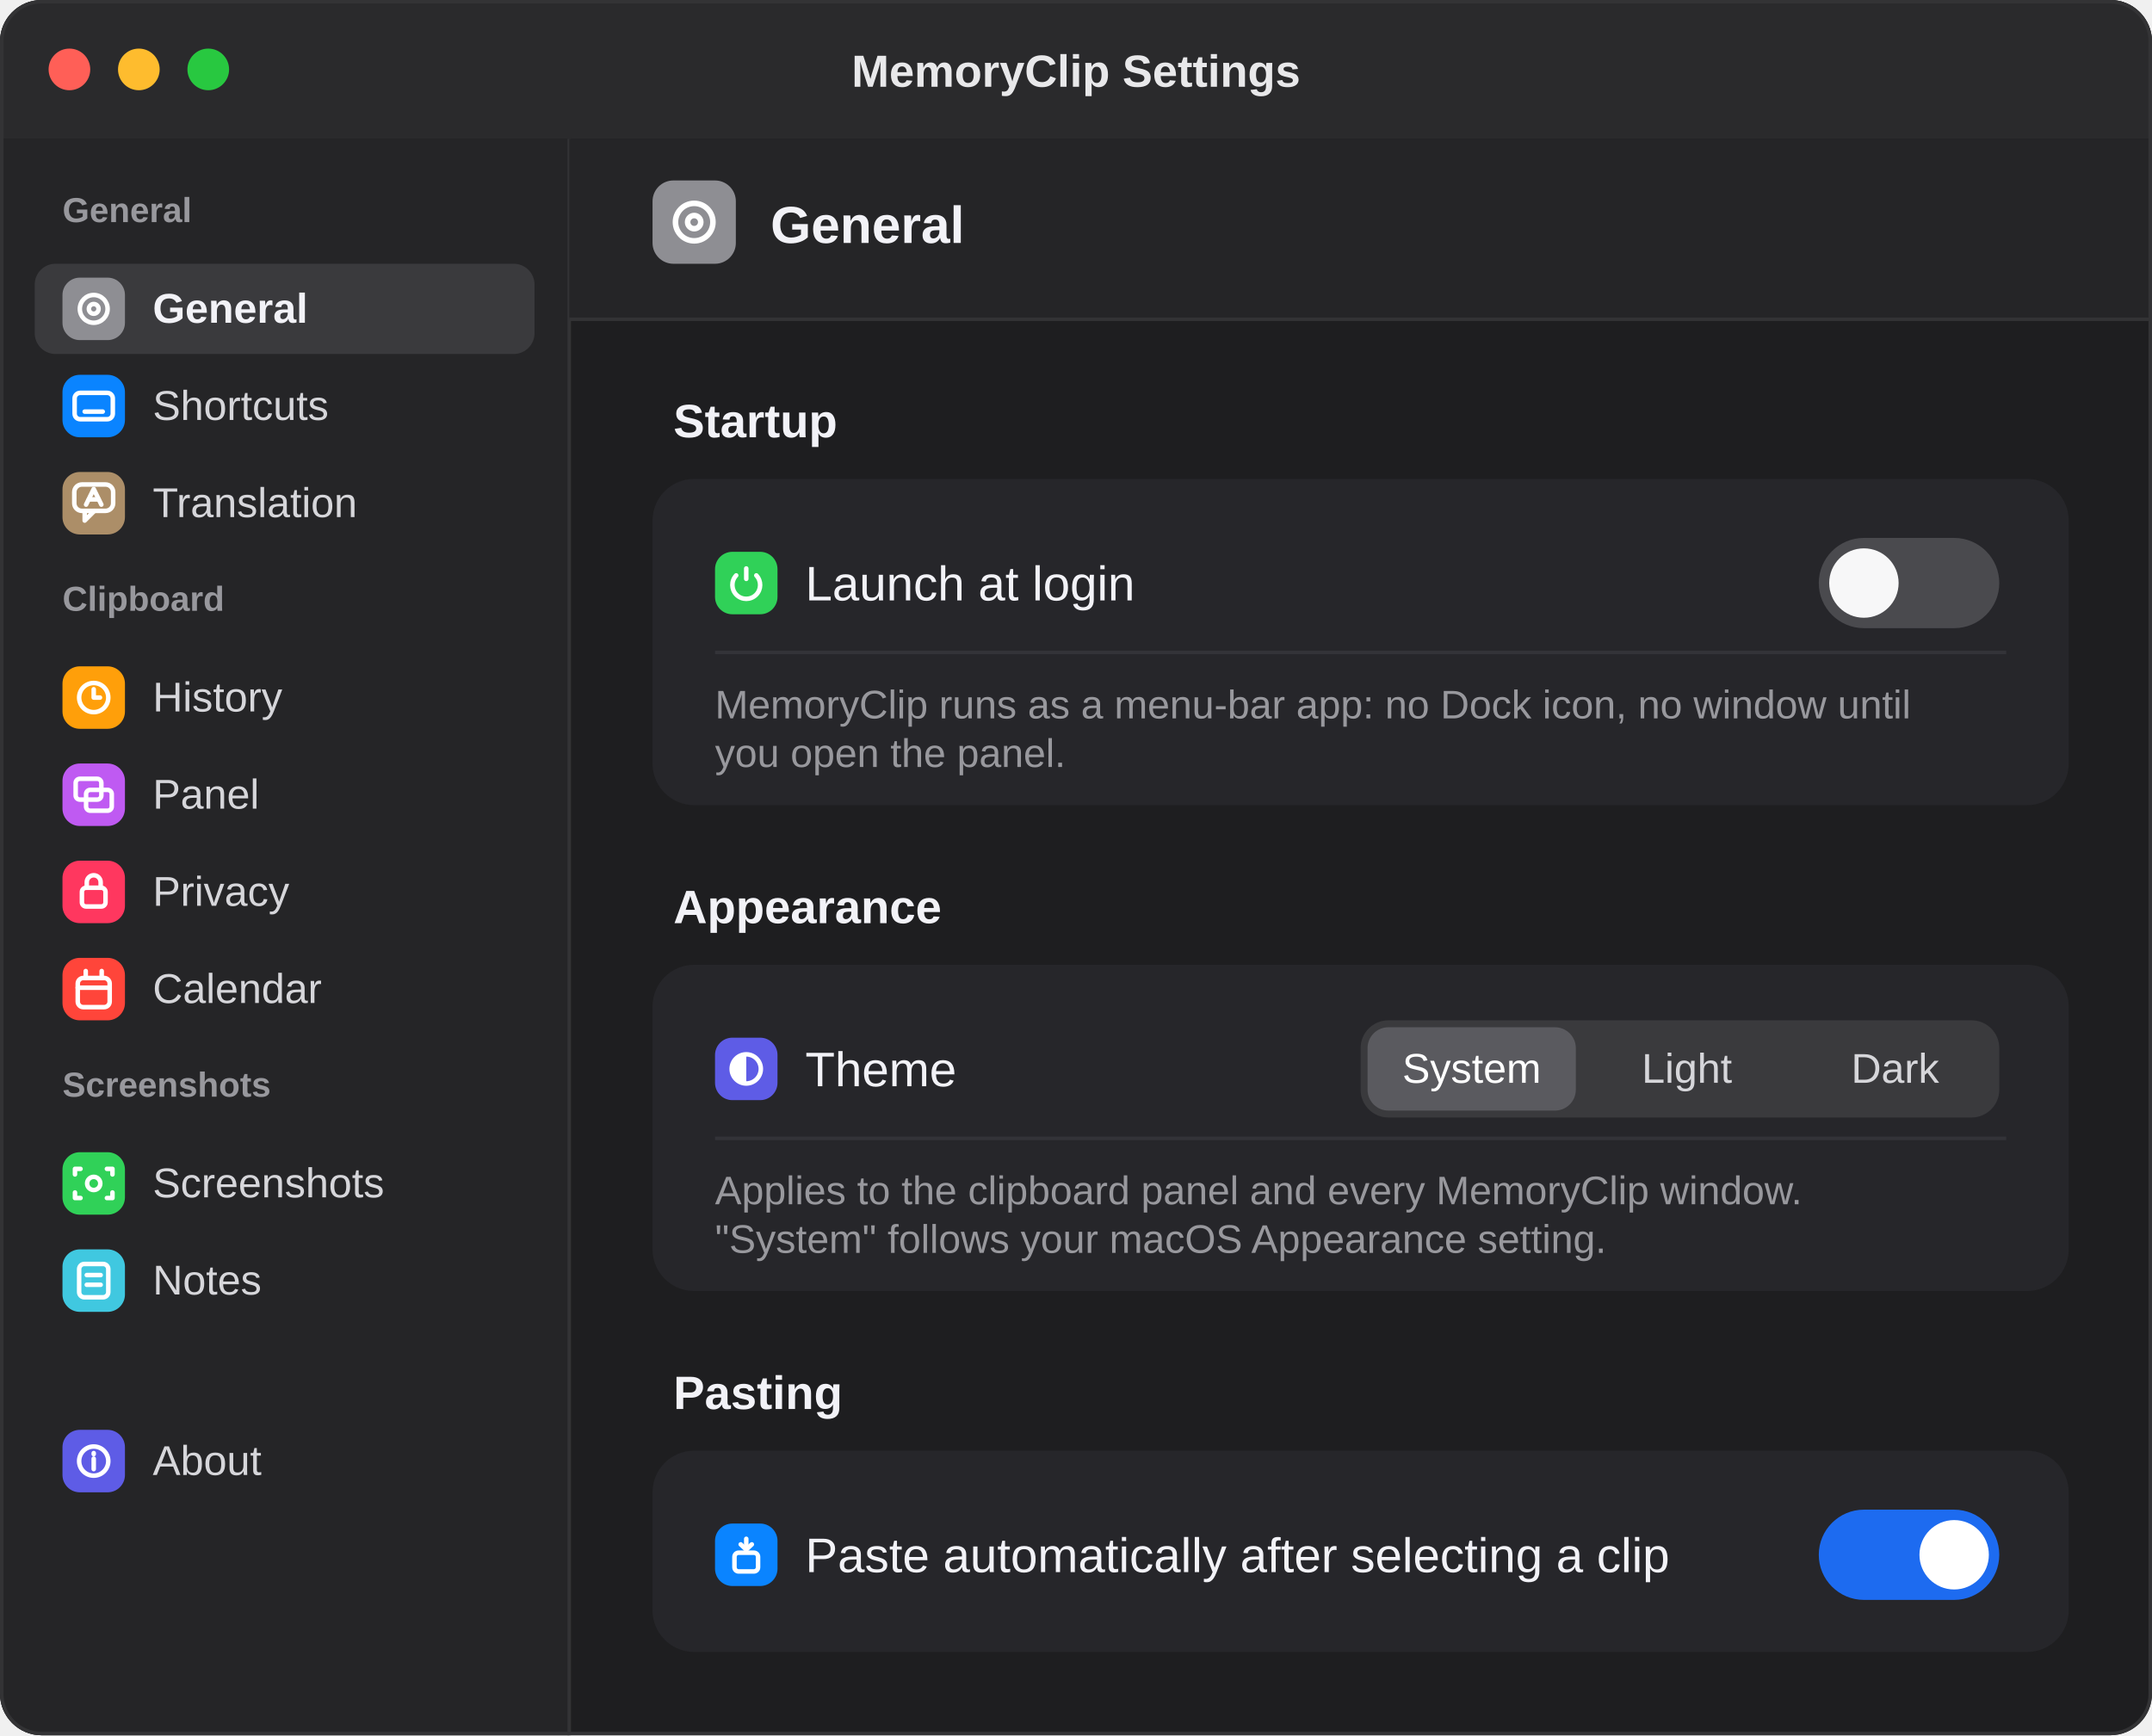
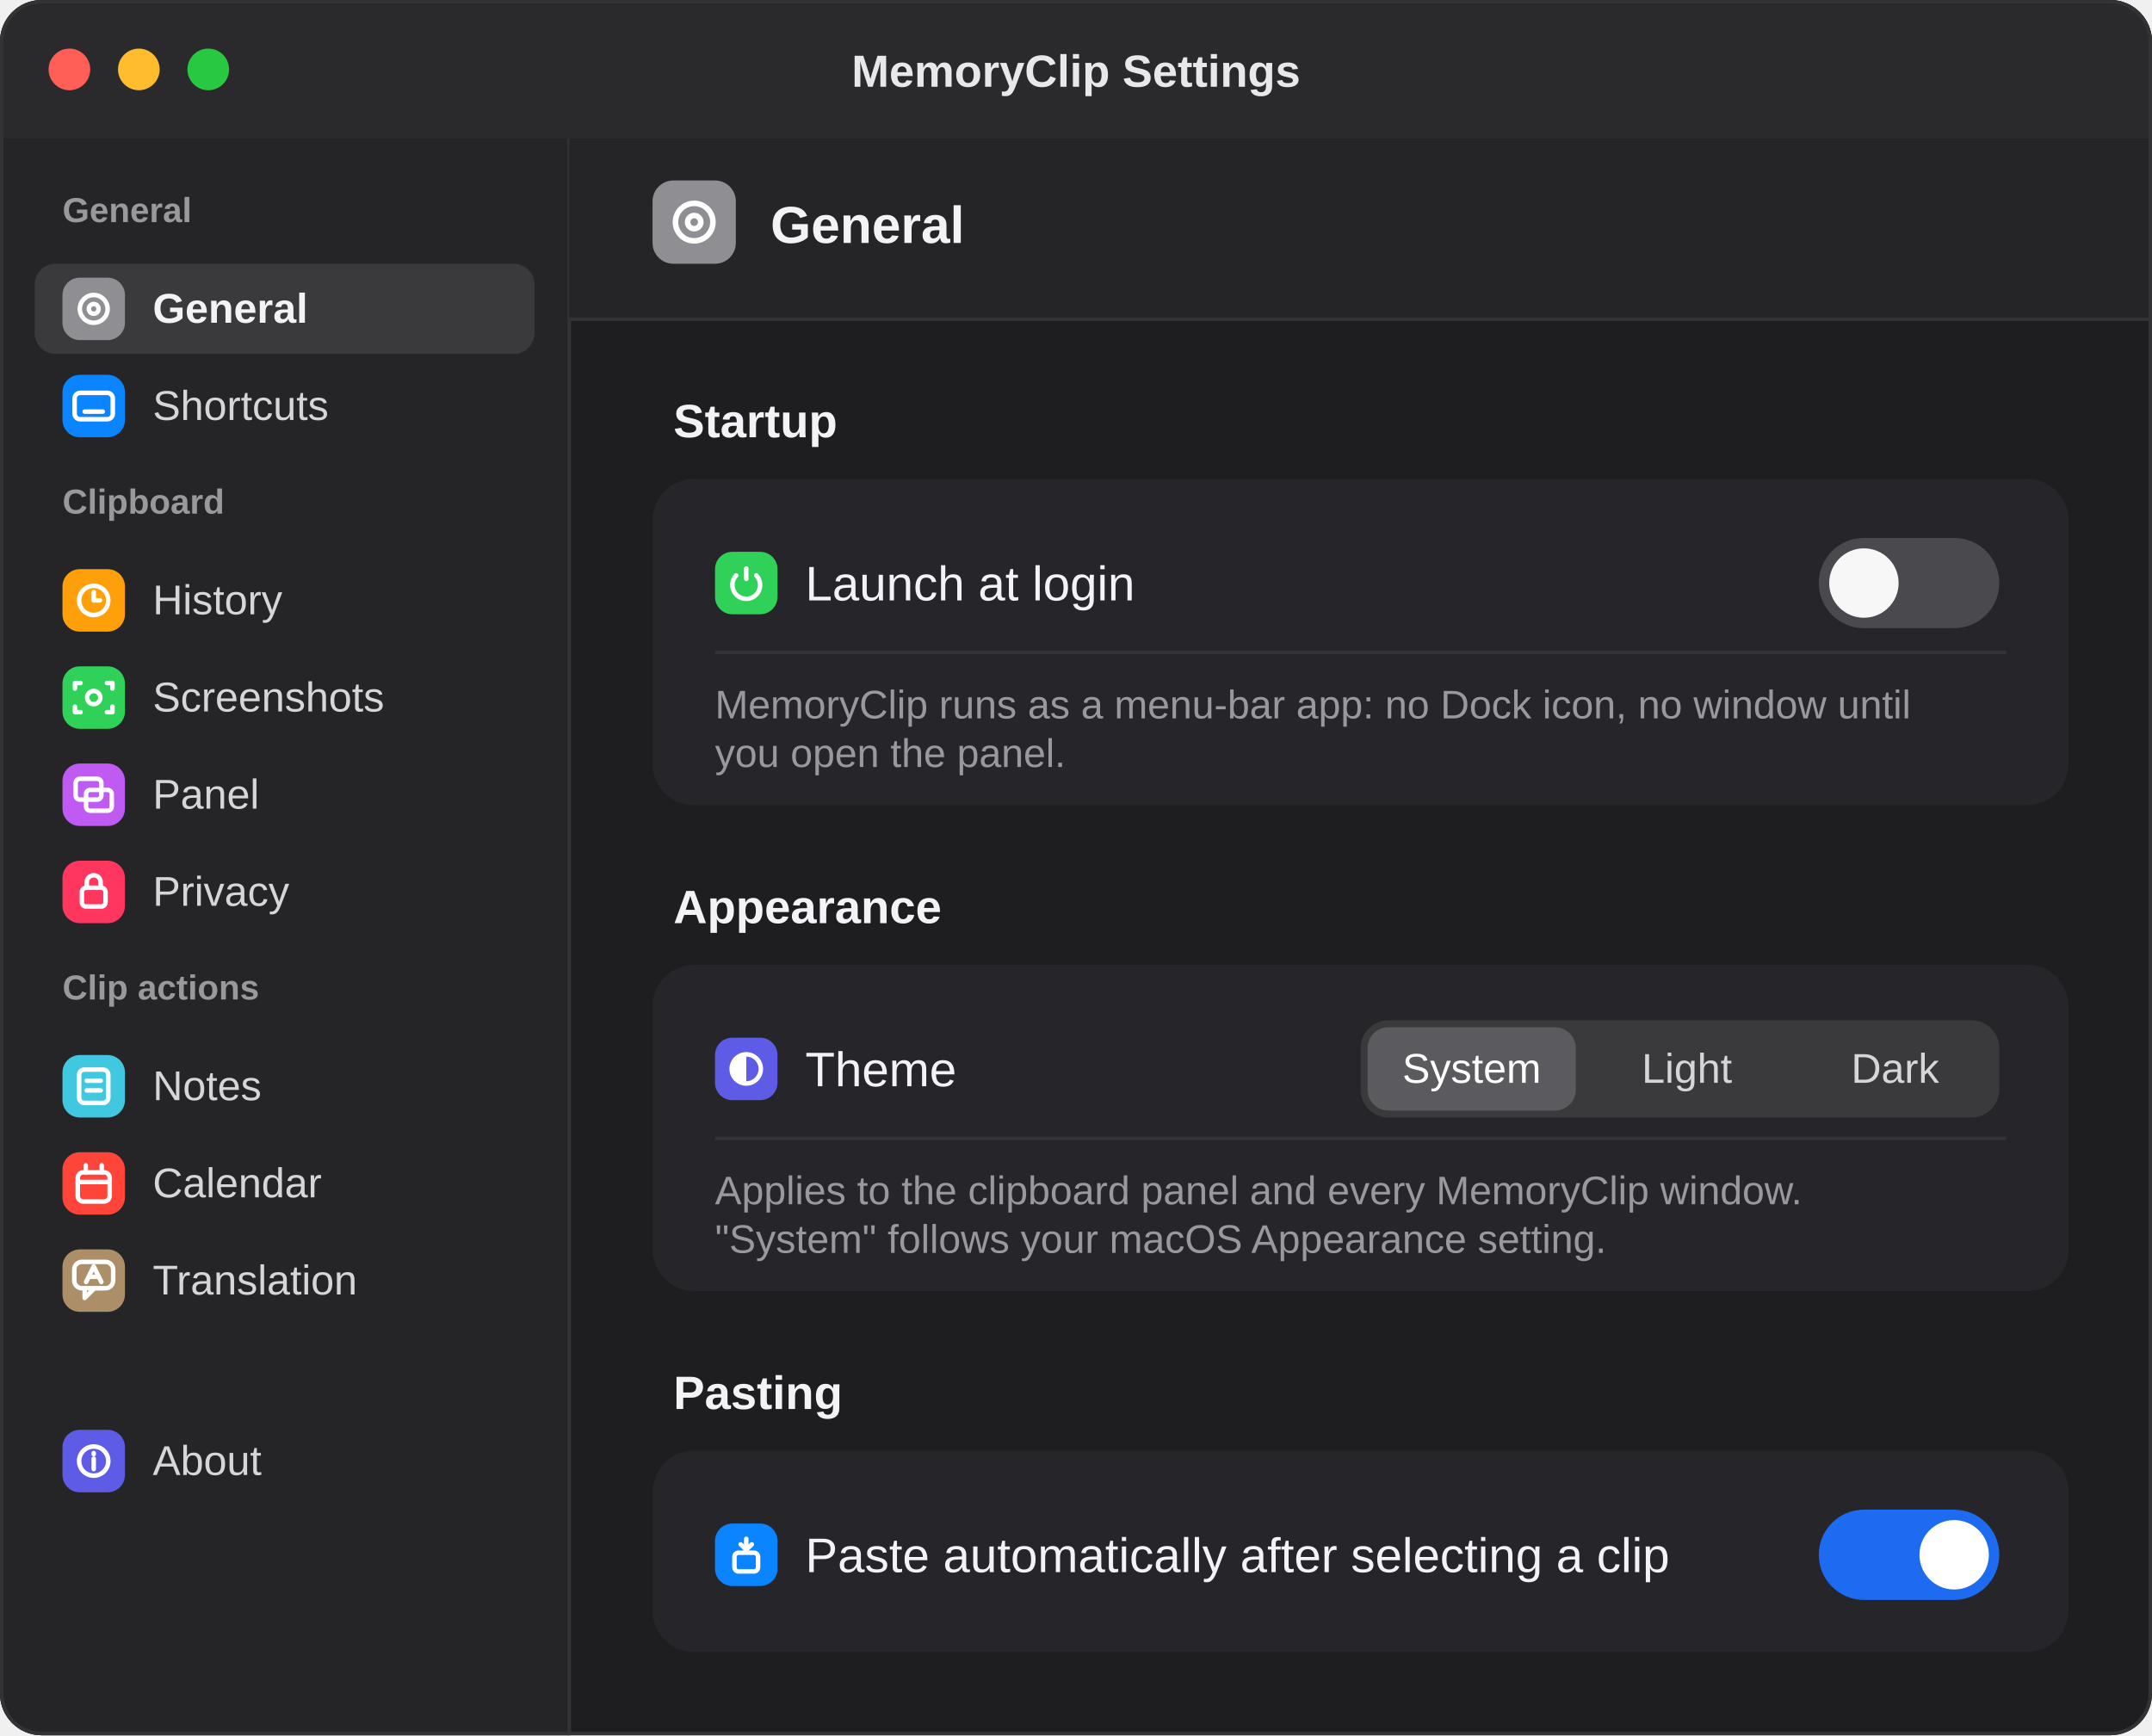
<svg xmlns="http://www.w3.org/2000/svg" viewBox="0 0 620 500" width="620" height="500" font-family="-apple-system, BlinkMacSystemFont, 'SF Pro Text', 'Helvetica Neue', Arial, sans-serif">
  <rect width="620" height="500" rx="12" fill="#1e1e20" />
  <path d="M0 12 A12 12 0 0 1 12 0 H608 A12 12 0 0 1 620 12 V40 H0 Z" fill="#2a2a2c" />
  <circle cx="20" cy="20" r="6" fill="#ff5f57" />
  <circle cx="40" cy="20" r="6" fill="#febc2e" />
  <circle cx="60" cy="20" r="6" fill="#28c840" />
  <text x="310" y="25" fill="#e8e8ea" font-size="13" font-weight="600" text-anchor="middle">MemoryClip Settings</text>
  <path d="M0 40 H164 V500 H12 A12 12 0 0 1 0 488 Z" fill="#252527" />
  <rect x="10" y="76" width="144" height="26" rx="6" fill="#3a3a3d" />
  <g font-size="10" font-weight="600" fill="#98989d">
    <text x="18" y="64">General</text>
-     <text x="18" y="176">Clipboard</text>
-     <text x="18" y="316">Screenshots</text>
+     <text x="18" y="148">Clipboard</text>
+     <text x="18" y="288">Clip actions</text>
  </g>
  <g font-size="12" fill="#d6d6da">
    <text x="44" y="93" fill="#f2f2f7" font-weight="600">General</text>
    <text x="44" y="121">Shortcuts</text>
-     <text x="44" y="149">Translation</text>
-     <text x="44" y="205">History</text>
+     <text x="44" y="177">History</text>
+     <text x="44" y="205">Screenshots</text>
    <text x="44" y="233">Panel</text>
    <text x="44" y="261">Privacy</text>
-     <text x="44" y="289">Calendar</text>
-     <text x="44" y="345">Screenshots</text>
-     <text x="44" y="373">Notes</text>
+     <text x="44" y="317">Notes</text>
+     <text x="44" y="345">Calendar</text>
+     <text x="44" y="373">Translation</text>
    <text x="44" y="425">About</text>
  </g>
  <g>
    <rect x="18" y="80" width="18" height="18" rx="5" fill="#8e8e93" />
    <rect x="18" y="108" width="18" height="18" rx="5" fill="#0a84ff" />
-     <rect x="18" y="136" width="18" height="18" rx="5" fill="#ac8e68" />
-     <rect x="18" y="192" width="18" height="18" rx="5" fill="#ff9f0a" />
+     <rect x="18" y="164" width="18" height="18" rx="5" fill="#ff9f0a" />
+     <rect x="18" y="192" width="18" height="18" rx="5" fill="#30d158" />
    <rect x="18" y="220" width="18" height="18" rx="5" fill="#bf5af2" />
    <rect x="18" y="248" width="18" height="18" rx="5" fill="#ff375f" />
-     <rect x="18" y="276" width="18" height="18" rx="5" fill="#ff453a" />
-     <rect x="18" y="332" width="18" height="18" rx="5" fill="#30d158" />
-     <rect x="18" y="360" width="18" height="18" rx="5" fill="#40c8e0" />
+     <rect x="18" y="304" width="18" height="18" rx="5" fill="#40c8e0" />
+     <rect x="18" y="332" width="18" height="18" rx="5" fill="#ff453a" />
+     <rect x="18" y="360" width="18" height="18" rx="5" fill="#ac8e68" />
    <rect x="18" y="412" width="18" height="18" rx="5" fill="#5e5ce6" />
  </g>
  <g fill="none" stroke="#ffffff" stroke-width="1.3" stroke-linecap="round" stroke-linejoin="round">
    <circle cx="27" cy="89" r="4" />
    <circle cx="27" cy="89" r="1.4" />
    <rect x="21.5" y="113.2" width="11" height="7.6" rx="1.6" />
    <path d="M24.4 118.6 H29.6" />
-     <rect x="21.4" y="139.6" width="11.2" height="7.6" rx="2.2" />
-     <path d="M24.4 147.2 V150 L27.2 147.2" />
-     <path d="M24.8 145.4 L27 140.9 L29.2 145.4" />
-     <path d="M25.6 143.9 H28.4" />
-     <circle cx="27" cy="201" r="4.2" />
-     <path d="M27 198.6 V201 H28.8" />
+     <g transform="translate(0,-28)">
+       <circle cx="27" cy="201" r="4.2" />
+       <path d="M27 198.6 V201 H28.8" />
+     </g>
+     <g transform="translate(0,-140)">
+       <path d="M21.6 338.4 V336.8 H23.2" />
+       <path d="M30.8 336.8 H32.4 V338.4" />
+       <path d="M32.4 343.6 V345.2 H30.8" />
+       <path d="M23.2 345.2 H21.6 V343.6" />
+       <circle cx="27" cy="341" r="1.9" />
+     </g>
    <rect x="21.8" y="224.4" width="7.4" height="6" rx="1.2" />
    <rect x="24.8" y="227.6" width="7.4" height="6" rx="1.2" />
    <rect x="23.6" y="255.8" width="6.8" height="5.4" rx="1.2" />
    <path d="M25 255.8 V254.2 a2 2 0 0 1 4 0 V255.8" />
-     <rect x="22.4" y="281.8" width="9.2" height="8.4" rx="1.6" />
-     <path d="M22.4 284.6 H31.6" />
-     <path d="M24.7 279.8 V281.8" />
-     <path d="M29.3 279.8 V281.8" />
-     <path d="M21.6 338.4 V336.8 H23.2" />
-     <path d="M30.8 336.8 H32.4 V338.4" />
-     <path d="M32.4 343.6 V345.2 H30.8" />
-     <path d="M23.2 345.2 H21.6 V343.6" />
-     <circle cx="27" cy="341" r="1.9" />
-     <rect x="22.8" y="364.2" width="8.4" height="9.6" rx="1.5" />
-     <path d="M25 367.4 H29" />
-     <path d="M25 370.2 H29" />
+     <g transform="translate(0,-56)">
+       <rect x="22.8" y="364.2" width="8.4" height="9.6" rx="1.5" />
+       <path d="M25 367.4 H29" />
+       <path d="M25 370.2 H29" />
+     </g>
+     <g transform="translate(0,56)">
+       <rect x="22.4" y="281.8" width="9.2" height="8.4" rx="1.6" />
+       <path d="M22.4 284.6 H31.6" />
+       <path d="M24.7 279.8 V281.8" />
+       <path d="M29.3 279.8 V281.8" />
+     </g>
+     <g transform="translate(0,224)">
+       <rect x="21.4" y="139.6" width="11.2" height="7.6" rx="2.2" />
+       <path d="M24.4 147.2 V150 L27.2 147.2" />
+       <path d="M24.8 145.4 L27 140.9 L29.2 145.4" />
+       <path d="M25.6 143.9 H28.4" />
+     </g>
    <circle cx="27" cy="421" r="4.2" />
    <path d="M27 418.7 v0.3" />
    <path d="M27 420.3 v3" />
  </g>
  <line x1="164" y1="40" x2="164" y2="500" stroke="#333335" />
  <rect x="164" y="40" width="456" height="52" fill="#252527" />
  <line x1="164" y1="92" x2="620" y2="92" stroke="#333335" />
  <rect x="188" y="52" width="24" height="24" rx="6" fill="#8e8e93" />
  <g fill="none" stroke="#ffffff" stroke-width="1.6" stroke-linecap="round">
    <circle cx="200" cy="64" r="5.4" />
    <circle cx="200" cy="64" r="1.9" />
  </g>
  <text x="222" y="70" fill="#f2f2f7" font-size="15" font-weight="600">General</text>
  <text x="194" y="126" fill="#f2f2f7" font-size="13.5" font-weight="700">Startup</text>
  <rect x="188" y="138" width="408" height="94" rx="12" fill="#26262a" />
  <rect x="206" y="159" width="18" height="18" rx="5" fill="#30d158" />
  <g fill="none" stroke="#ffffff" stroke-width="1.3" stroke-linecap="round">
    <path d="M215 163.8 V166.8" />
    <path d="M212.1 165.8 a4 4 0 1 0 5.8 0" />
  </g>
  <text x="232" y="173" fill="#f2f2f7" font-size="14">Launch at login</text>
  <rect x="524" y="155" width="52" height="26" rx="13" fill="#4a4a4e" />
  <circle cx="537" cy="168" r="10" fill="#f7f7f8" />
  <line x1="206" y1="188" x2="578" y2="188" stroke="#333338" />
  <text x="206" y="207" fill="#98989d" font-size="11.5">MemoryClip runs as a menu-bar app: no Dock icon, no window until</text>
  <text x="206" y="221" fill="#98989d" font-size="11.5">you open the panel.</text>
  <text x="194" y="266" fill="#f2f2f7" font-size="13.5" font-weight="700">Appearance</text>
  <rect x="188" y="278" width="408" height="94" rx="12" fill="#26262a" />
  <rect x="206" y="299" width="18" height="18" rx="5" fill="#5e5ce6" />
  <path d="M215 303.8 A4.2 4.2 0 0 0 215 312.2 Z" fill="#ffffff" />
  <circle cx="215" cy="308" r="4.2" fill="none" stroke="#ffffff" stroke-width="1.3" />
  <text x="232" y="313" fill="#f2f2f7" font-size="14">Theme</text>
  <rect x="392" y="294" width="184" height="28" rx="8" fill="#3a3a3d" />
  <rect x="394" y="296" width="60" height="24" rx="6" fill="#5a5a5f" />
  <g font-size="12" text-anchor="middle">
    <text x="424" y="312" fill="#fff">System</text>
    <text x="486" y="312" fill="#d6d6da">Light</text>
    <text x="546" y="312" fill="#d6d6da">Dark</text>
  </g>
  <line x1="206" y1="328" x2="578" y2="328" stroke="#333338" />
  <text x="206" y="347" fill="#98989d" font-size="11.5">Applies to the clipboard panel and every MemoryClip window.</text>
  <text x="206" y="361" fill="#98989d" font-size="11.5">"System" follows your macOS Appearance setting.</text>
  <text x="194" y="406" fill="#f2f2f7" font-size="13.5" font-weight="700">Pasting</text>
  <rect x="188" y="418" width="408" height="58" rx="12" fill="#26262a" />
  <rect x="206" y="439" width="18" height="18" rx="5" fill="#0a84ff" />
  <g fill="none" stroke="#ffffff" stroke-width="1.3" stroke-linecap="round" stroke-linejoin="round">
    <rect x="211.6" y="447.4" width="6.8" height="5.4" rx="1.2" />
    <path d="M215 443.4 V446.4" />
    <path d="M213.4 445 L215 446.5 L216.6 445" />
  </g>
  <text x="232" y="453" fill="#f2f2f7" font-size="14">Paste automatically after selecting a clip</text>
  <rect x="524" y="435" width="52" height="26" rx="13" fill="#1d6bf0" />
  <circle cx="563" cy="448" r="10" fill="#fff" />
  <rect x="0.5" y="0.5" width="619" height="499" rx="11.5" fill="none" stroke="#333335" />
</svg>
